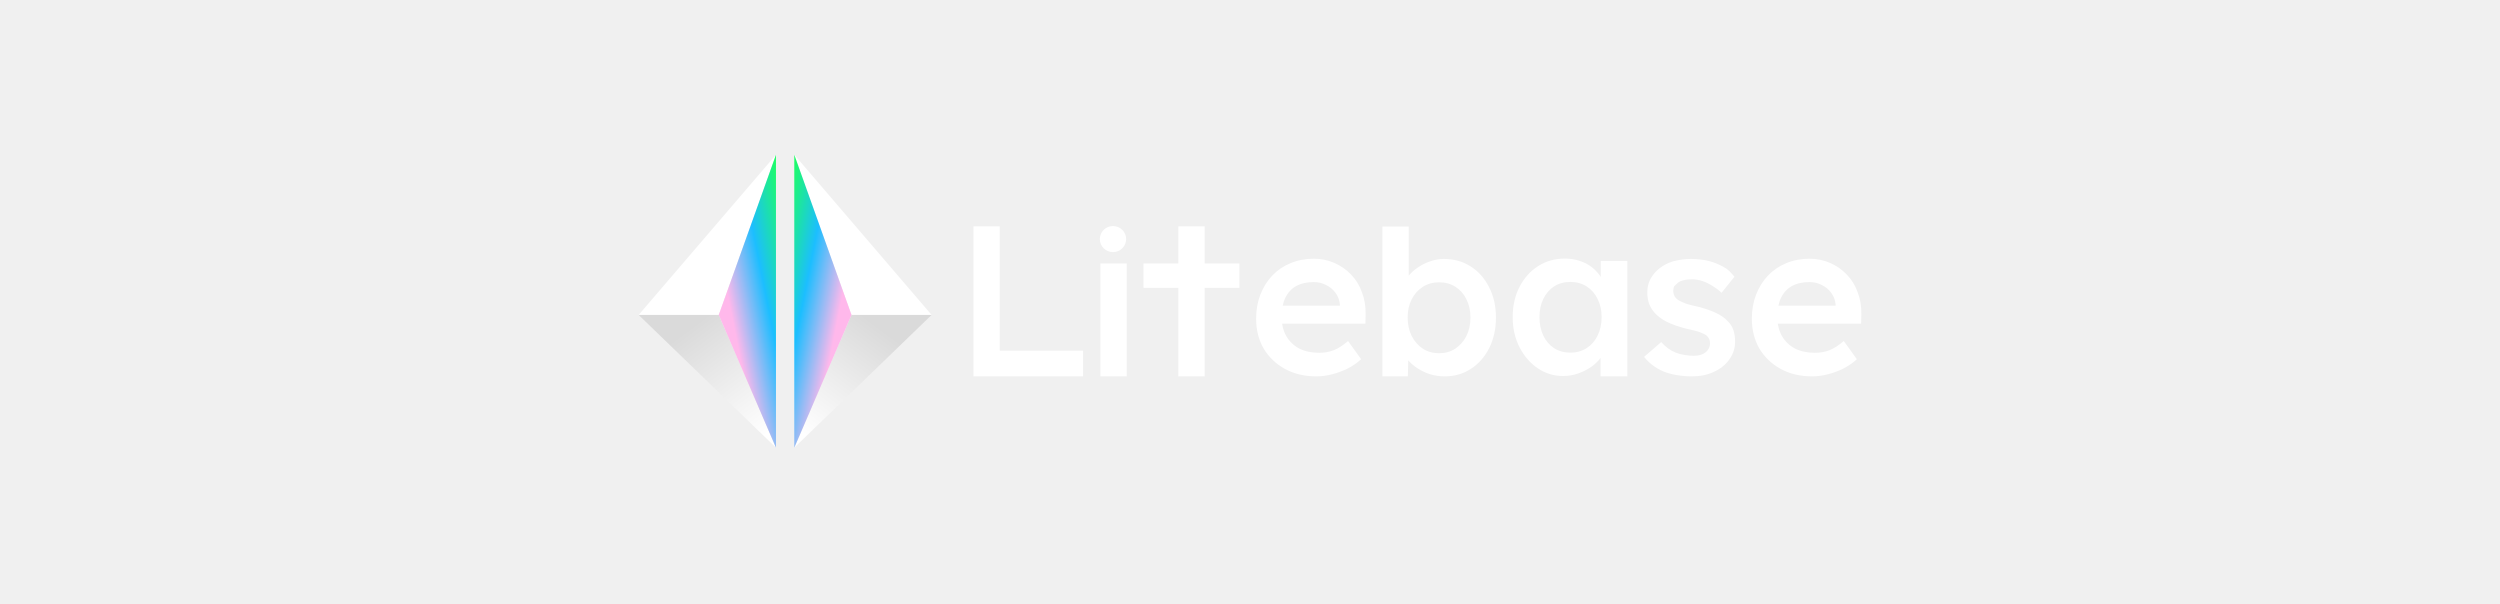
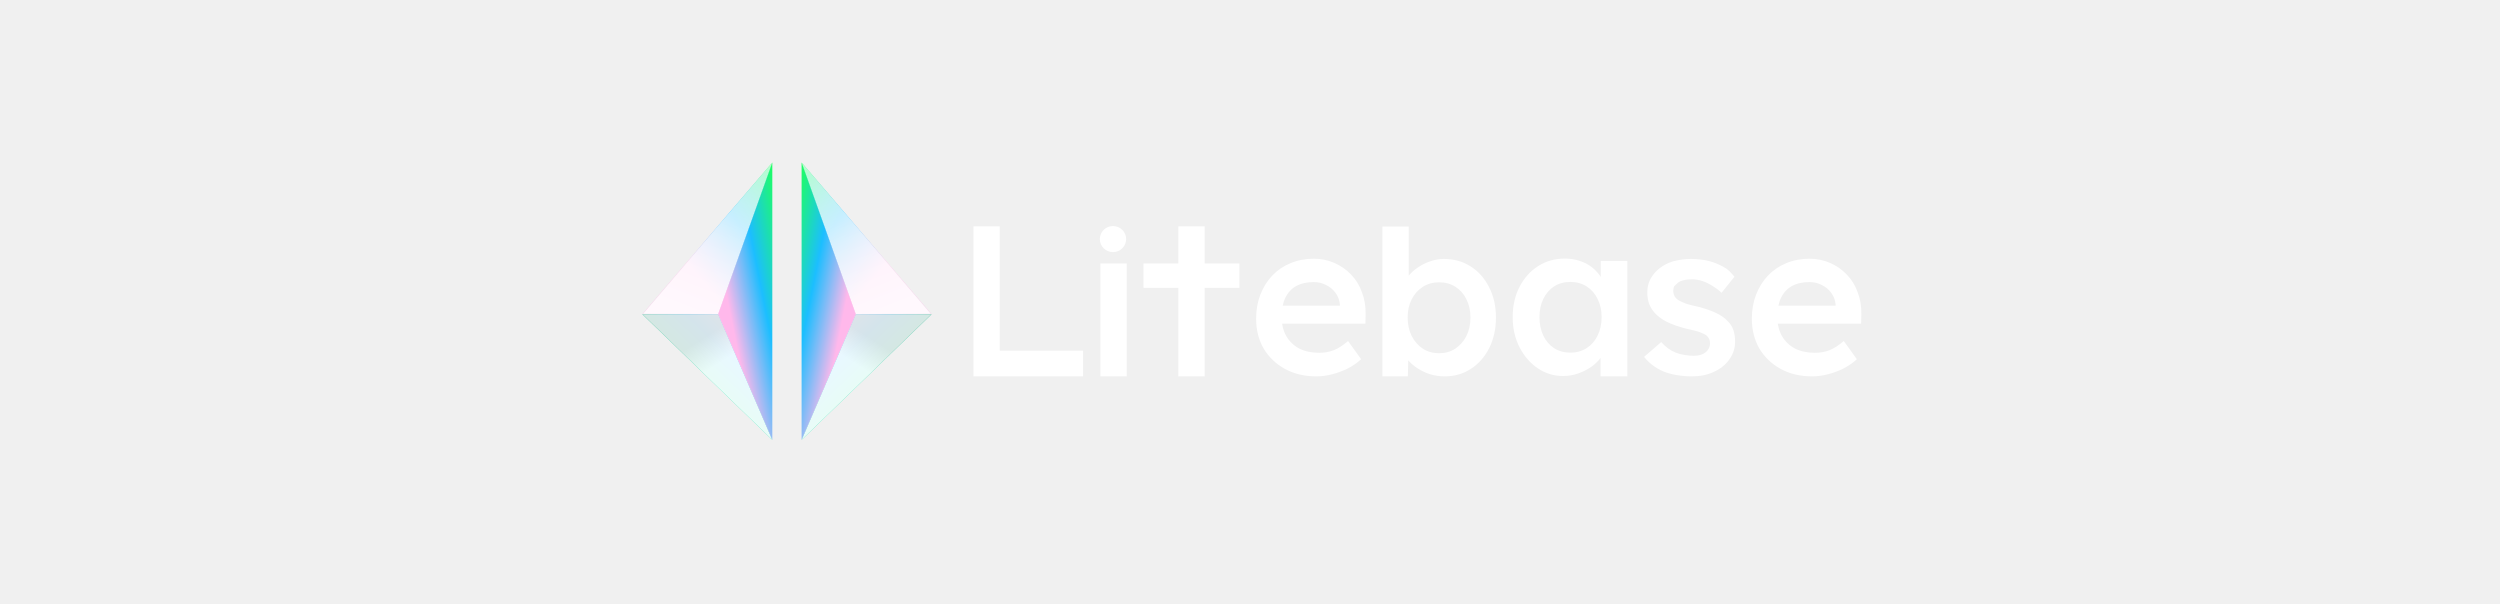
<svg xmlns="http://www.w3.org/2000/svg" width="1280" height="309" viewBox="0 0 1280 309" fill="none">
  <g clip-path="url(#clip0_1418_1741)">
-     <path d="M406.672 79.217L476.985 161.248H435.969L406.672 79.217Z" fill="url(#paint0_linear_1418_1741)" />
-     <path d="M406.672 229.217L476.984 161.248H435.969L406.672 229.217Z" fill="url(#paint1_linear_1418_1741)" />
-     <path d="M435.969 161.248L406.672 229.217V157.777V79.217L435.969 161.248Z" fill="url(#paint2_linear_1418_1741)" />
-     <path d="M397.297 79.217L326.984 161.248H368L397.297 79.217Z" fill="url(#paint3_linear_1418_1741)" />
-     <path d="M397.297 229.217L326.984 161.248H368L397.297 229.217Z" fill="url(#paint4_linear_1418_1741)" />
-     <path d="M368 161.248L397.297 229.217V157.777V79.217L368 161.248Z" fill="url(#paint5_linear_1418_1741)" />
+     <path d="M410.422 83.217L476.984 160.873H438.156L410.422 83.217Z" fill="url(#paint0_linear_1418_1741)" />
+     <path d="M410.422 83.217L476.984 160.873H438.156L410.422 83.217Z" fill="url(#paint1_linear_1418_1741)" fill-opacity="0.9" />
+     <path d="M438.238 160.756H476.73L410.745 83.773L438.238 160.756Z" stroke="url(#paint2_linear_1418_1741)" stroke-opacity="0.06" stroke-width="0.234" />
+     <path d="M410.422 225.217L476.984 160.873H438.156L410.422 225.217Z" fill="url(#paint3_linear_1418_1741)" />
+     <path d="M410.422 225.217L476.984 160.873H438.156L410.422 225.217Z" fill="url(#paint4_linear_1418_1741)" fill-opacity="0.9" />
+     <path d="M438.233 160.99L410.761 224.728L476.695 160.99H438.233Z" stroke="url(#paint5_linear_1418_1741)" stroke-opacity="0.08" stroke-width="0.234" />
+     <path d="M438.156 160.873L410.422 225.217V157.587V83.217L438.156 160.873Z" fill="url(#paint6_linear_1418_1741)" />
+     <path d="M395.422 83.217L328.859 160.873H367.688L395.422 83.217Z" fill="url(#paint7_linear_1418_1741)" />
+     <path d="M395.422 83.217L328.859 160.873H367.688L395.422 83.217Z" fill="url(#paint8_linear_1418_1741)" fill-opacity="0.9" />
+     <path d="M367.606 160.756H329.114L395.099 83.773L367.606 160.756Z" stroke="url(#paint9_linear_1418_1741)" stroke-opacity="0.06" stroke-width="0.234" />
+     <path d="M395.422 225.217L328.859 160.873H367.688L395.422 225.217Z" fill="url(#paint10_linear_1418_1741)" />
+     <path d="M395.422 225.217L328.859 160.873H367.688L395.422 225.217Z" fill="url(#paint11_linear_1418_1741)" fill-opacity="0.9" />
+     <path d="M367.61 160.99L395.083 224.728L329.149 160.99H367.61Z" stroke="url(#paint12_linear_1418_1741)" stroke-opacity="0.08" stroke-width="0.234" />
+     <path d="M367.688 160.873L395.422 225.217V157.587V83.217L367.688 160.873Z" fill="url(#paint13_linear_1418_1741)" />
  </g>
  <path d="M498.413 192.698V115.898H511.873V179.532H554.542V192.698H498.413Z" fill="white" />
  <path d="M563.405 192.698V134.879H576.9V192.698H563.405Z" fill="white" />
  <path d="M576.587 122.409C576.587 126.095 573.571 129.083 569.85 129.083C566.13 129.083 563.114 126.095 563.114 122.409C563.114 118.723 566.13 115.736 569.85 115.736C573.571 115.736 576.587 118.723 576.587 122.409Z" fill="white" />
  <path d="M603.31 192.698V115.891H616.805V192.698H603.31ZM585.471 147.386V134.879H634.565V147.386H585.471Z" fill="white" />
  <path d="M673.966 192.698C667.895 192.698 662.519 191.418 657.838 188.858C653.23 186.298 649.61 182.824 646.977 178.435C644.417 173.974 643.137 168.89 643.137 163.185C643.137 158.65 643.868 154.518 645.331 150.787C646.794 147.057 648.805 143.839 651.365 141.132C653.998 138.353 657.107 136.232 660.691 134.769C664.348 133.233 668.334 132.465 672.65 132.465C676.453 132.465 680.001 133.196 683.292 134.659C686.583 136.122 689.436 138.134 691.85 140.694C694.263 143.18 696.092 146.179 697.335 149.69C698.652 153.128 699.274 156.895 699.201 160.991L699.091 165.708H652.243L649.719 156.492H687.79L686.035 158.358V155.944C685.815 153.676 685.084 151.702 683.841 150.019C682.597 148.264 680.988 146.911 679.013 145.96C677.111 144.936 674.99 144.424 672.65 144.424C669.066 144.424 666.03 145.119 663.543 146.508C661.13 147.898 659.301 149.91 658.058 152.543C656.814 155.103 656.193 158.321 656.193 162.198C656.193 165.928 656.961 169.183 658.497 171.962C660.106 174.742 662.337 176.899 665.189 178.435C668.115 179.898 671.516 180.63 675.393 180.63C678.099 180.63 680.586 180.191 682.853 179.313C685.121 178.435 687.571 176.863 690.204 174.595L696.897 183.921C694.922 185.75 692.654 187.322 690.094 188.639C687.607 189.882 684.974 190.87 682.195 191.601C679.415 192.332 676.673 192.698 673.966 192.698Z" fill="white" />
  <path d="M739.705 192.698C737.145 192.698 734.621 192.332 732.134 191.601C729.721 190.796 727.526 189.736 725.551 188.419C723.577 187.103 721.931 185.64 720.614 184.031C719.298 182.348 718.42 180.666 717.981 178.984L721.163 177.558L720.834 192.667H707.778V115.984H721.273V147.167L718.859 146.07C719.225 144.314 720.029 142.668 721.273 141.132C722.589 139.523 724.198 138.097 726.1 136.854C728.002 135.537 730.086 134.513 732.354 133.782C734.621 132.977 736.925 132.575 739.266 132.575C744.459 132.575 749.03 133.855 752.98 136.415C757.003 138.975 760.148 142.522 762.415 147.057C764.756 151.592 765.926 156.748 765.926 162.527C765.926 168.378 764.793 173.571 762.525 178.106C760.258 182.641 757.113 186.225 753.09 188.858C749.14 191.418 744.678 192.698 739.705 192.698ZM736.852 180.849C739.924 180.849 742.667 180.081 745.081 178.545C747.494 176.936 749.396 174.778 750.786 172.072C752.175 169.292 752.87 166.111 752.87 162.527C752.87 159.016 752.175 155.907 750.786 153.201C749.469 150.495 747.604 148.374 745.19 146.838C742.777 145.302 739.997 144.534 736.852 144.534C733.707 144.534 730.927 145.302 728.514 146.838C726.1 148.374 724.198 150.495 722.809 153.201C721.419 155.907 720.724 159.016 720.724 162.527C720.724 166.111 721.419 169.292 722.809 172.072C724.198 174.778 726.1 176.936 728.514 178.545C730.927 180.081 733.707 180.849 736.852 180.849Z" fill="white" />
  <path d="M800.281 192.51C795.526 192.51 791.211 191.193 787.334 188.56C783.458 185.927 780.349 182.343 778.009 177.808C775.668 173.273 774.498 168.116 774.498 162.338C774.498 156.56 775.668 151.403 778.009 146.868C780.349 142.334 783.531 138.786 787.554 136.226C791.577 133.666 796.112 132.386 801.158 132.386C804.084 132.386 806.754 132.825 809.168 133.703C811.581 134.507 813.702 135.678 815.531 137.214C817.36 138.75 818.859 140.505 820.029 142.48C821.273 144.455 822.114 146.576 822.553 148.843L819.59 148.075V133.593H833.195V192.698H819.481V177.588L822.662 177.04C822.15 179.015 821.2 180.953 819.81 182.855C818.493 184.683 816.811 186.329 814.763 187.792C812.788 189.182 810.557 190.315 808.07 191.193C805.657 192.071 803.06 192.51 800.281 192.51ZM804.011 180.551C807.156 180.551 809.936 179.783 812.349 178.247C814.763 176.711 816.628 174.59 817.945 171.883C819.334 169.104 820.029 165.922 820.029 162.338C820.029 158.827 819.334 155.719 817.945 153.012C816.628 150.306 814.763 148.185 812.349 146.649C809.936 145.113 807.156 144.345 804.011 144.345C800.866 144.345 798.086 145.113 795.673 146.649C793.332 148.185 791.504 150.306 790.187 153.012C788.87 155.719 788.212 158.827 788.212 162.338C788.212 165.922 788.87 169.104 790.187 171.883C791.504 174.59 793.332 176.711 795.673 178.247C798.086 179.783 800.866 180.551 804.011 180.551Z" fill="white" />
  <path d="M866.322 192.698C861.202 192.698 855.737 191.857 851.641 190.175C847.618 188.419 844.326 185.932 841.766 182.714L850.543 175.144C852.738 177.631 855.188 179.423 857.894 180.52C860.601 181.617 864.31 182.166 867.309 182.166C868.553 182.166 869.65 182.019 870.601 181.727C871.625 181.434 872.502 180.995 873.234 180.41C873.965 179.825 874.514 179.167 874.88 178.435C875.318 177.631 875.538 176.753 875.538 175.802C875.538 174.047 874.88 172.657 873.563 171.633C872.832 171.121 871.661 170.572 870.052 169.987C868.516 169.402 865.647 168.817 863.161 168.232C859.211 167.208 855.92 166.038 853.286 164.721C850.653 163.331 848.605 161.795 847.142 160.113C845.899 158.723 844.948 157.151 844.29 155.395C843.705 153.64 843.412 151.738 843.412 149.69C843.412 147.13 843.961 144.826 845.058 142.778C846.228 140.657 847.801 138.828 849.775 137.292C851.75 135.756 854.054 134.586 856.688 133.782C859.749 132.977 862.921 132.575 865.773 132.575C868.699 132.575 872.372 132.94 875.078 133.672C877.858 134.403 880.418 135.464 882.758 136.854C885.172 138.17 886.363 139.779 888.045 141.681L881.442 149.91C880.052 148.593 878.516 147.423 876.834 146.399C875.225 145.375 873.579 144.57 871.897 143.985C870.214 143.327 867.785 142.998 866.322 142.998C864.932 142.998 863.26 143.144 862.163 143.436C861.066 143.656 860.152 144.022 859.42 144.534C858.689 145.046 858.104 145.704 857.236 146.508C856.87 147.24 856.688 148.118 856.688 149.142C856.761 150.019 856.98 150.86 857.346 151.665C857.785 152.396 858.37 153.018 859.101 153.53C859.906 154.042 861.113 154.627 862.722 155.286C864.331 155.944 867.273 156.566 869.833 157.151C873.417 158.102 876.416 159.162 878.829 160.332C881.243 161.503 883.145 162.856 884.534 164.392C885.924 165.708 886.912 167.244 887.497 169C888.082 170.755 888.374 172.694 888.374 174.815C888.374 178.252 887.387 181.324 885.412 184.031C883.51 186.737 880.877 188.858 877.513 190.394C874.221 191.93 870.491 192.698 866.322 192.698Z" fill="white" />
  <path d="M927.776 192.698C921.705 192.698 916.329 191.418 911.648 188.858C907.04 186.298 903.419 182.824 900.786 178.435C898.226 173.974 896.946 168.89 896.946 163.185C896.946 158.65 897.677 154.518 899.14 150.787C900.603 147.057 902.614 143.839 905.174 141.132C907.808 138.353 910.916 136.232 914.5 134.769C918.157 133.233 922.144 132.465 926.459 132.465C930.262 132.465 933.81 133.196 937.101 134.659C940.393 136.122 943.245 138.134 945.659 140.694C948.073 143.18 949.901 146.179 951.145 149.69C952.461 153.128 953.083 156.895 953.01 160.991L952.9 165.708H906.052L903.529 156.492H941.6L939.844 158.358V155.944C939.625 153.676 938.893 151.702 937.65 150.019C936.406 148.264 934.797 146.911 932.822 145.96C930.921 144.936 928.8 144.424 926.459 144.424C922.875 144.424 919.84 145.119 917.353 146.508C914.939 147.898 913.11 149.91 911.867 152.543C910.624 155.103 910.002 158.321 910.002 162.198C910.002 165.928 910.77 169.183 912.306 171.962C913.915 174.742 916.146 176.899 918.998 178.435C921.924 179.898 925.325 180.63 929.202 180.63C931.908 180.63 934.395 180.191 936.662 179.313C938.93 178.435 941.38 176.863 944.013 174.595L950.706 183.921C948.731 185.75 946.464 187.322 943.904 188.639C941.417 189.882 938.784 190.87 936.004 191.601C933.225 192.332 930.482 192.698 927.776 192.698Z" fill="white" />
  <defs>
-     <linearGradient id="paint0_linear_1418_1741" x1="420.446" y1="80.902" x2="451.057" y2="158.756" gradientUnits="userSpaceOnUse">
-       <stop stop-color="white" />
-       <stop offset="1" stop-color="white" />
-     </linearGradient>
-     <linearGradient id="paint1_linear_1418_1741" x1="452.965" y1="169.725" x2="413.054" y2="223.517" gradientUnits="userSpaceOnUse">
-       <stop stop-color="#DADADA" />
-       <stop offset="1" stop-color="white" />
-     </linearGradient>
-     <linearGradient id="paint2_linear_1418_1741" x1="406.672" y1="79.217" x2="444.201" y2="86.666" gradientUnits="userSpaceOnUse">
+     <linearGradient id="paint0_linear_1418_1741" x1="410.422" y1="83.217" x2="460.812" y2="127.11" gradientUnits="userSpaceOnUse">
      <stop stop-color="#1DFF60" />
      <stop offset="0.5" stop-color="#1CBEFF" />
      <stop offset="1" stop-color="#FFB8EB" />
    </linearGradient>
-     <linearGradient id="paint3_linear_1418_1741" x1="383.523" y1="80.902" x2="352.912" y2="158.756" gradientUnits="userSpaceOnUse">
-       <stop stop-color="white" />
+     <linearGradient id="paint1_linear_1418_1741" x1="423.462" y1="84.812" x2="452.44" y2="158.514" gradientUnits="userSpaceOnUse">
+       <stop stop-color="white" stop-opacity="0.75" />
      <stop offset="1" stop-color="white" />
    </linearGradient>
-     <linearGradient id="paint4_linear_1418_1741" x1="351.004" y1="169.725" x2="390.915" y2="223.517" gradientUnits="userSpaceOnUse">
-       <stop stop-color="#DADADA" />
+     <linearGradient id="paint2_linear_1418_1741" x1="437.681" y1="160.873" x2="476.984" y2="160.229" gradientUnits="userSpaceOnUse">
+       <stop stop-opacity="0" />
+       <stop offset="1" />
+     </linearGradient>
+     <linearGradient id="paint3_linear_1418_1741" x1="410.422" y1="245.172" x2="368.325" y2="200.915" gradientUnits="userSpaceOnUse">
+       <stop stop-color="#1DFF60" />
+       <stop offset="0.5" stop-color="#1CBEFF" />
+       <stop offset="1" stop-color="#FFB8EB" />
+     </linearGradient>
+     <linearGradient id="paint4_linear_1418_1741" x1="436.687" y1="167.315" x2="403.099" y2="220.601" gradientUnits="userSpaceOnUse">
+       <stop stop-color="#E8E8E8" />
+       <stop offset="0.25" stop-color="white" />
+     </linearGradient>
+     <linearGradient id="paint5_linear_1418_1741" x1="476.984" y1="160.873" x2="438.216" y2="160.873" gradientUnits="userSpaceOnUse">
+       <stop />
+       <stop offset="1" stop-opacity="0" />
+     </linearGradient>
+     <linearGradient id="paint6_linear_1418_1741" x1="410.422" y1="83.217" x2="445.949" y2="90.269" gradientUnits="userSpaceOnUse">
+       <stop stop-color="#1DFF60" />
+       <stop offset="0.5" stop-color="#1CBEFF" />
+       <stop offset="1" stop-color="#FFB8EB" />
+     </linearGradient>
+     <linearGradient id="paint7_linear_1418_1741" x1="395.422" y1="83.217" x2="345.032" y2="127.11" gradientUnits="userSpaceOnUse">
+       <stop stop-color="#1DFF60" />
+       <stop offset="0.5" stop-color="#1CBEFF" />
+       <stop offset="1" stop-color="#FFB8EB" />
+     </linearGradient>
+     <linearGradient id="paint8_linear_1418_1741" x1="382.382" y1="84.812" x2="353.404" y2="158.514" gradientUnits="userSpaceOnUse">
+       <stop stop-color="white" stop-opacity="0.75" />
      <stop offset="1" stop-color="white" />
    </linearGradient>
-     <linearGradient id="paint5_linear_1418_1741" x1="397.297" y1="79.217" x2="359.768" y2="86.666" gradientUnits="userSpaceOnUse">
+     <linearGradient id="paint9_linear_1418_1741" x1="368.163" y1="160.873" x2="328.859" y2="160.229" gradientUnits="userSpaceOnUse">
+       <stop stop-opacity="0" />
+       <stop offset="1" />
+     </linearGradient>
+     <linearGradient id="paint10_linear_1418_1741" x1="395.422" y1="245.172" x2="437.519" y2="200.915" gradientUnits="userSpaceOnUse">
+       <stop stop-color="#1DFF60" />
+       <stop offset="0.5" stop-color="#1CBEFF" />
+       <stop offset="1" stop-color="#FFB8EB" />
+     </linearGradient>
+     <linearGradient id="paint11_linear_1418_1741" x1="369.157" y1="167.315" x2="402.745" y2="220.601" gradientUnits="userSpaceOnUse">
+       <stop stop-color="#E8E8E8" />
+       <stop offset="0.25" stop-color="white" />
+     </linearGradient>
+     <linearGradient id="paint12_linear_1418_1741" x1="328.859" y1="160.873" x2="367.628" y2="160.873" gradientUnits="userSpaceOnUse">
+       <stop />
+       <stop offset="1" stop-opacity="0" />
+     </linearGradient>
+     <linearGradient id="paint13_linear_1418_1741" x1="395.422" y1="83.217" x2="359.895" y2="90.269" gradientUnits="userSpaceOnUse">
      <stop stop-color="#1DFF60" />
      <stop offset="0.5" stop-color="#1CBEFF" />
      <stop offset="1" stop-color="#FFB8EB" />
    </linearGradient>
    <clipPath id="clip0_1418_1741">
      <rect width="150" height="150" fill="white" transform="translate(326.984 79.2169)" />
    </clipPath>
  </defs>
</svg>
